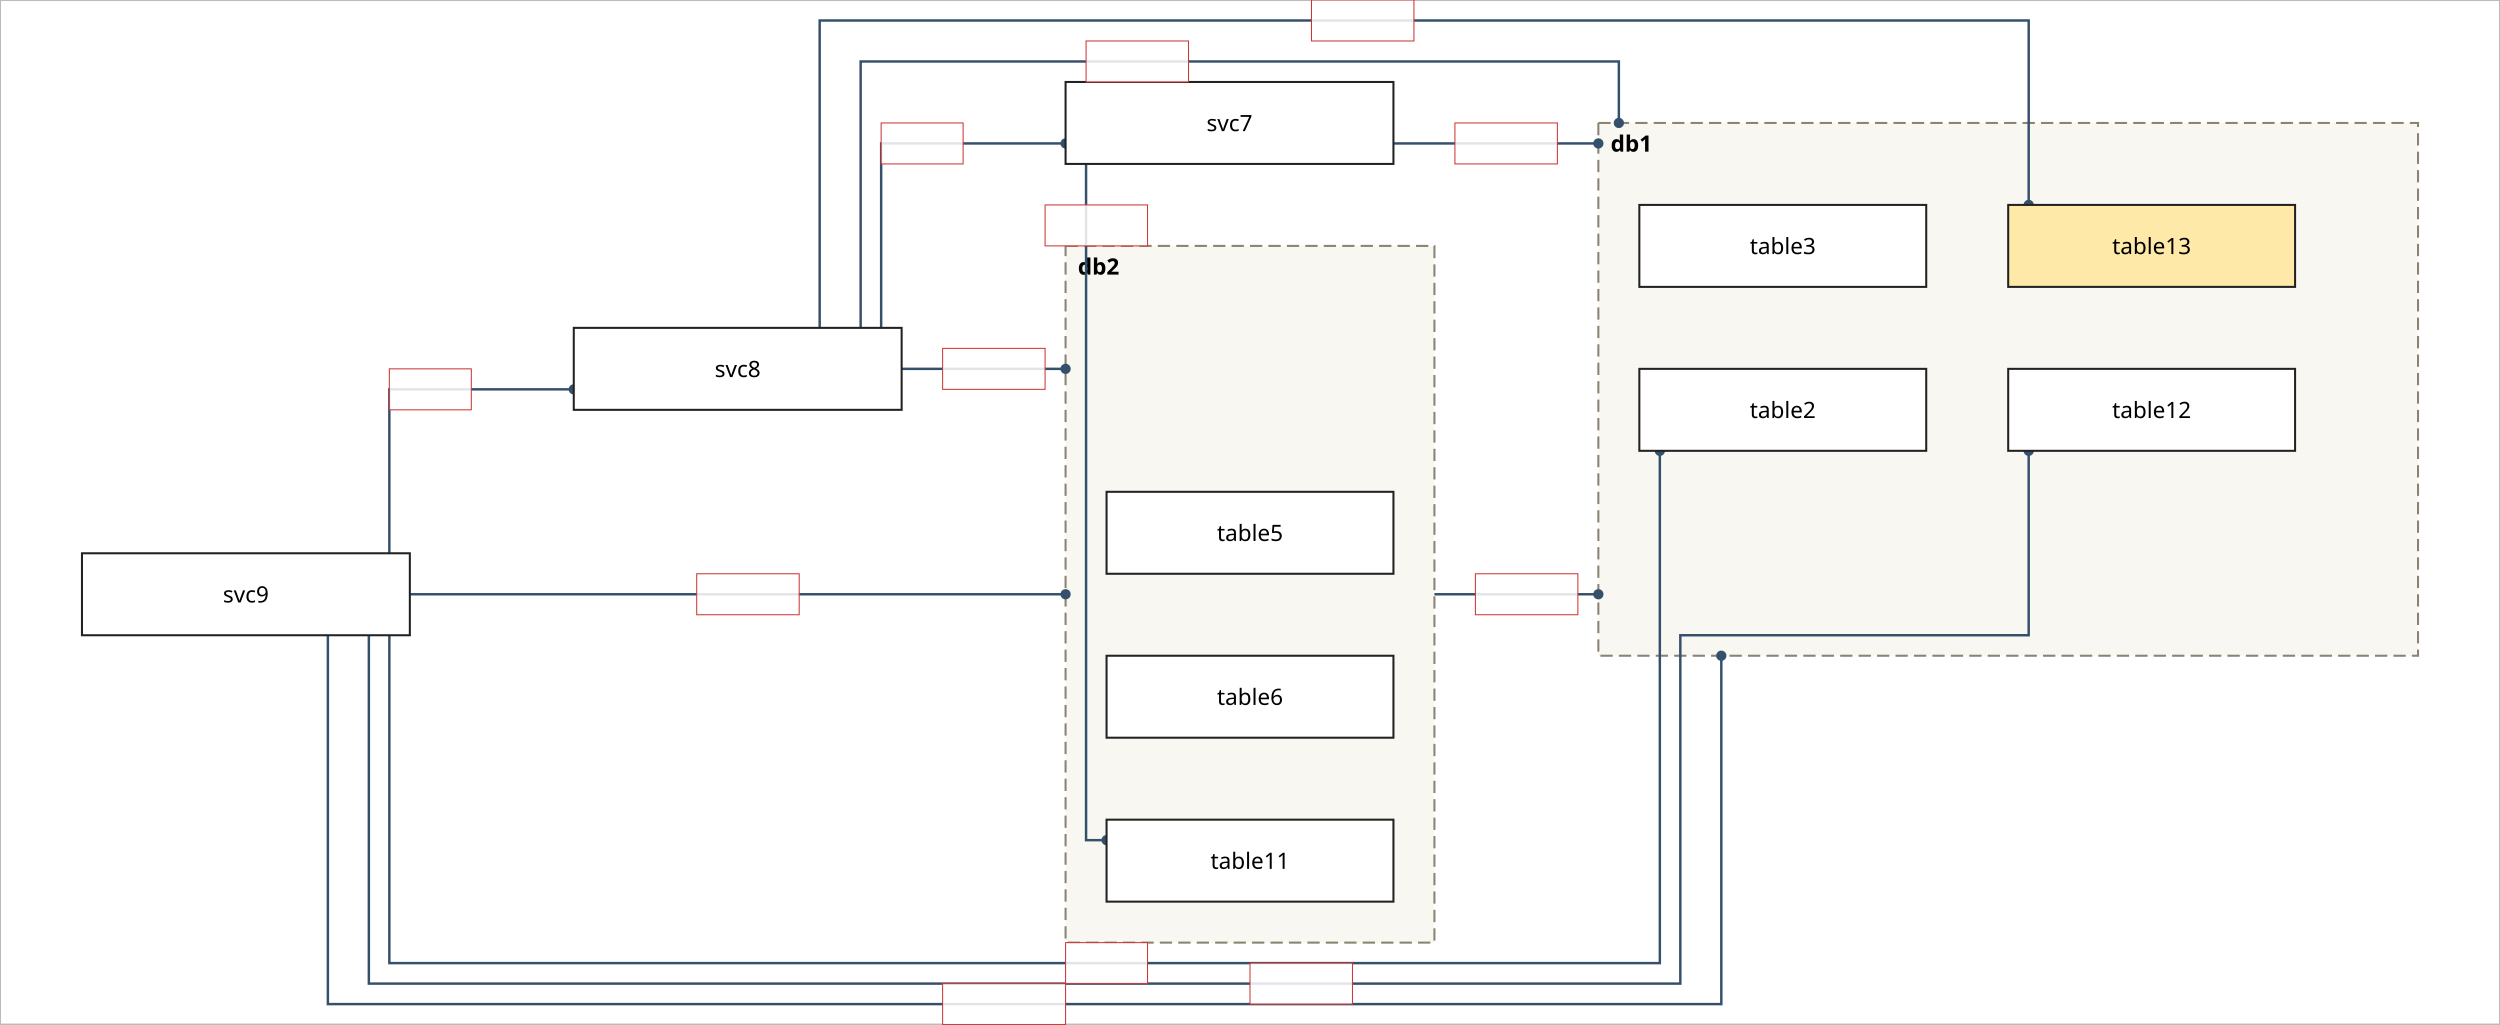
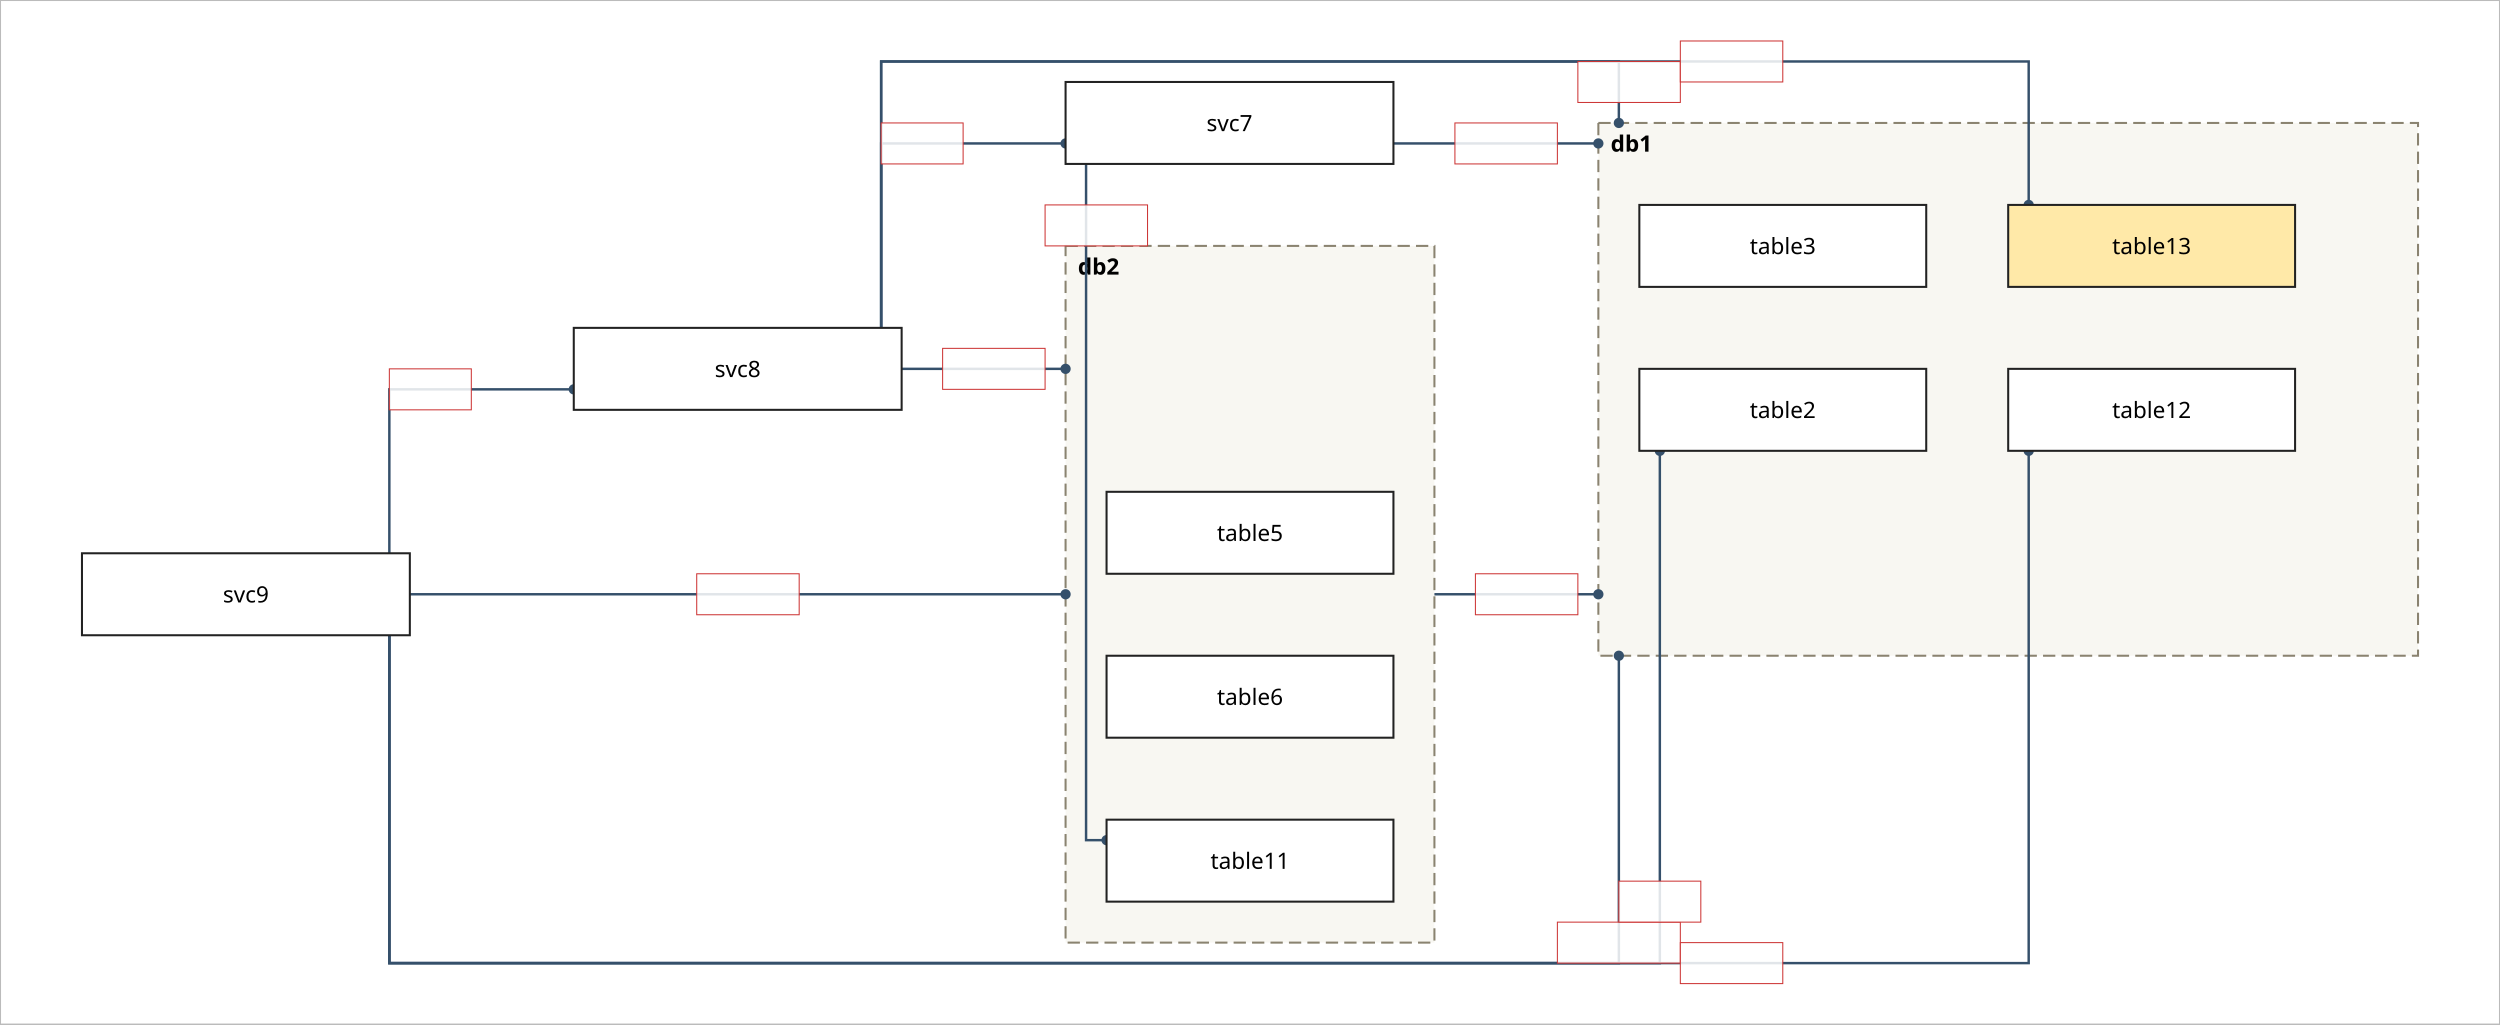
<svg xmlns="http://www.w3.org/2000/svg" width="1220" height="500" viewBox="0 0 1220 500" font-family="sans-serif" font-size="11">
  <rect width="100%" height="100%" fill="#fff" stroke="#bbb" />
  <rect x="780" y="60" width="400" height="260" fill="#f3f1ea" fill-opacity="0.6" stroke="#8a8370" stroke-dasharray="6 3" />
  <text x="786" y="74" font-weight="bold">db1</text>
  <rect x="520" y="120" width="180" height="340" fill="#f3f1ea" fill-opacity="0.6" stroke="#8a8370" stroke-dasharray="6 3" />
  <text x="526" y="134" font-weight="bold">db2</text>
  <polyline points="700,290 780,290" fill="none" stroke="#35506b" stroke-width="1.2" />
  <circle cx="780" cy="290" r="2.5" fill="#35506b" />
  <polyline points="680,70 780,70" fill="none" stroke="#35506b" stroke-width="1.2" />
  <circle cx="780" cy="70" r="2.5" fill="#35506b" />
  <polyline points="530,80 530,410 540,410" fill="none" stroke="#35506b" stroke-width="1.2" />
  <circle cx="540" cy="410" r="2.5" fill="#35506b" />
-   <polyline points="420,160 420,30 790,30 790,60" fill="none" stroke="#35506b" stroke-width="1.2" />
+   <polyline points="430,160 430,30 790,30 790,60" fill="none" stroke="#35506b" stroke-width="1.2" />
  <circle cx="790" cy="60" r="2.5" fill="#35506b" />
-   <polyline points="400,160 400,10 990,10 990,100" fill="none" stroke="#35506b" stroke-width="1.2" />
+   <polyline points="430,160 430,30 990,30 990,100" fill="none" stroke="#35506b" stroke-width="1.2" />
  <circle cx="990" cy="100" r="2.5" fill="#35506b" />
  <polyline points="440,180 520,180" fill="none" stroke="#35506b" stroke-width="1.2" />
  <circle cx="520" cy="180" r="2.5" fill="#35506b" />
  <polyline points="430,160 430,70 520,70" fill="none" stroke="#35506b" stroke-width="1.2" />
  <circle cx="520" cy="70" r="2.5" fill="#35506b" />
-   <polyline points="160,310 160,490 840,490 840,320" fill="none" stroke="#35506b" stroke-width="1.2" />
-   <circle cx="840" cy="320" r="2.5" fill="#35506b" />
-   <polyline points="180,310 180,480 820,480 820,310 990,310 990,220" fill="none" stroke="#35506b" stroke-width="1.2" />
+   <polyline points="190,310 190,470 790,470 790,320" fill="none" stroke="#35506b" stroke-width="1.2" />
+   <circle cx="790" cy="320" r="2.5" fill="#35506b" />
+   <polyline points="190,310 190,470 990,470 990,220" fill="none" stroke="#35506b" stroke-width="1.2" />
  <circle cx="990" cy="220" r="2.5" fill="#35506b" />
  <polyline points="190,310 190,470 810,470 810,220" fill="none" stroke="#35506b" stroke-width="1.2" />
  <circle cx="810" cy="220" r="2.5" fill="#35506b" />
  <polyline points="200,290 520,290" fill="none" stroke="#35506b" stroke-width="1.2" />
  <circle cx="520" cy="290" r="2.5" fill="#35506b" />
  <polyline points="190,270 190,190 280,190" fill="none" stroke="#35506b" stroke-width="1.2" />
  <circle cx="280" cy="190" r="2.5" fill="#35506b" />
  <rect x="980" y="180" width="140" height="40" fill="#fff" stroke="#222" />
  <text x="1050" y="204" text-anchor="middle">table12</text>
  <rect x="980" y="100" width="140" height="40" fill="#ffe9a8" stroke="#222" />
  <text x="1050" y="124" text-anchor="middle">table13</text>
  <rect x="800" y="180" width="140" height="40" fill="#fff" stroke="#222" />
  <text x="870" y="204" text-anchor="middle">table2</text>
  <rect x="800" y="100" width="140" height="40" fill="#fff" stroke="#222" />
  <text x="870" y="124" text-anchor="middle">table3</text>
  <rect x="540" y="400" width="140" height="40" fill="#fff" stroke="#222" />
  <text x="610" y="424" text-anchor="middle">table11</text>
  <rect x="540" y="240" width="140" height="40" fill="#fff" stroke="#222" />
  <text x="610" y="264" text-anchor="middle">table5</text>
  <rect x="540" y="320" width="140" height="40" fill="#fff" stroke="#222" />
  <text x="610" y="344" text-anchor="middle">table6</text>
  <rect x="520" y="40" width="160" height="40" fill="#fff" stroke="#222" />
  <text x="600" y="64" text-anchor="middle">svc7</text>
  <rect x="280" y="160" width="160" height="40" fill="#fff" stroke="#222" />
  <text x="360" y="184" text-anchor="middle">svc8</text>
  <rect x="40" y="270" width="160" height="40" fill="#fff" stroke="#222" />
  <text x="120" y="294" text-anchor="middle">svc9</text>
  <rect x="720" y="280" width="50" height="20" fill="#fff" fill-opacity="0.85" stroke="#c33" stroke-width="0.5" />
  <rect x="710" y="60" width="50" height="20" fill="#fff" fill-opacity="0.85" stroke="#c33" stroke-width="0.5" />
  <rect x="510" y="100" width="50" height="20" fill="#fff" fill-opacity="0.85" stroke="#c33" stroke-width="0.5" />
-   <rect x="530" y="20" width="50" height="20" fill="#fff" fill-opacity="0.85" stroke="#c33" stroke-width="0.5" />
-   <rect x="640" y="0" width="50" height="20" fill="#fff" fill-opacity="0.85" stroke="#c33" stroke-width="0.5" />
+   <rect x="770" y="30" width="50" height="20" fill="#fff" fill-opacity="0.85" stroke="#c33" stroke-width="0.5" />
+   <rect x="820" y="20" width="50" height="20" fill="#fff" fill-opacity="0.85" stroke="#c33" stroke-width="0.5" />
  <rect x="460" y="170" width="50" height="20" fill="#fff" fill-opacity="0.85" stroke="#c33" stroke-width="0.5" />
  <rect x="430" y="60" width="40" height="20" fill="#fff" fill-opacity="0.85" stroke="#c33" stroke-width="0.5" />
-   <rect x="460" y="480" width="60" height="20" fill="#fff" fill-opacity="0.85" stroke="#c33" stroke-width="0.5" />
-   <rect x="610" y="470" width="50" height="20" fill="#fff" fill-opacity="0.85" stroke="#c33" stroke-width="0.5" />
-   <rect x="520" y="460" width="40" height="20" fill="#fff" fill-opacity="0.85" stroke="#c33" stroke-width="0.5" />
+   <rect x="760" y="450" width="60" height="20" fill="#fff" fill-opacity="0.85" stroke="#c33" stroke-width="0.5" />
+   <rect x="820" y="460" width="50" height="20" fill="#fff" fill-opacity="0.85" stroke="#c33" stroke-width="0.5" />
+   <rect x="790" y="430" width="40" height="20" fill="#fff" fill-opacity="0.85" stroke="#c33" stroke-width="0.5" />
  <rect x="340" y="280" width="50" height="20" fill="#fff" fill-opacity="0.85" stroke="#c33" stroke-width="0.5" />
  <rect x="190" y="180" width="40" height="20" fill="#fff" fill-opacity="0.85" stroke="#c33" stroke-width="0.5" />
</svg>
